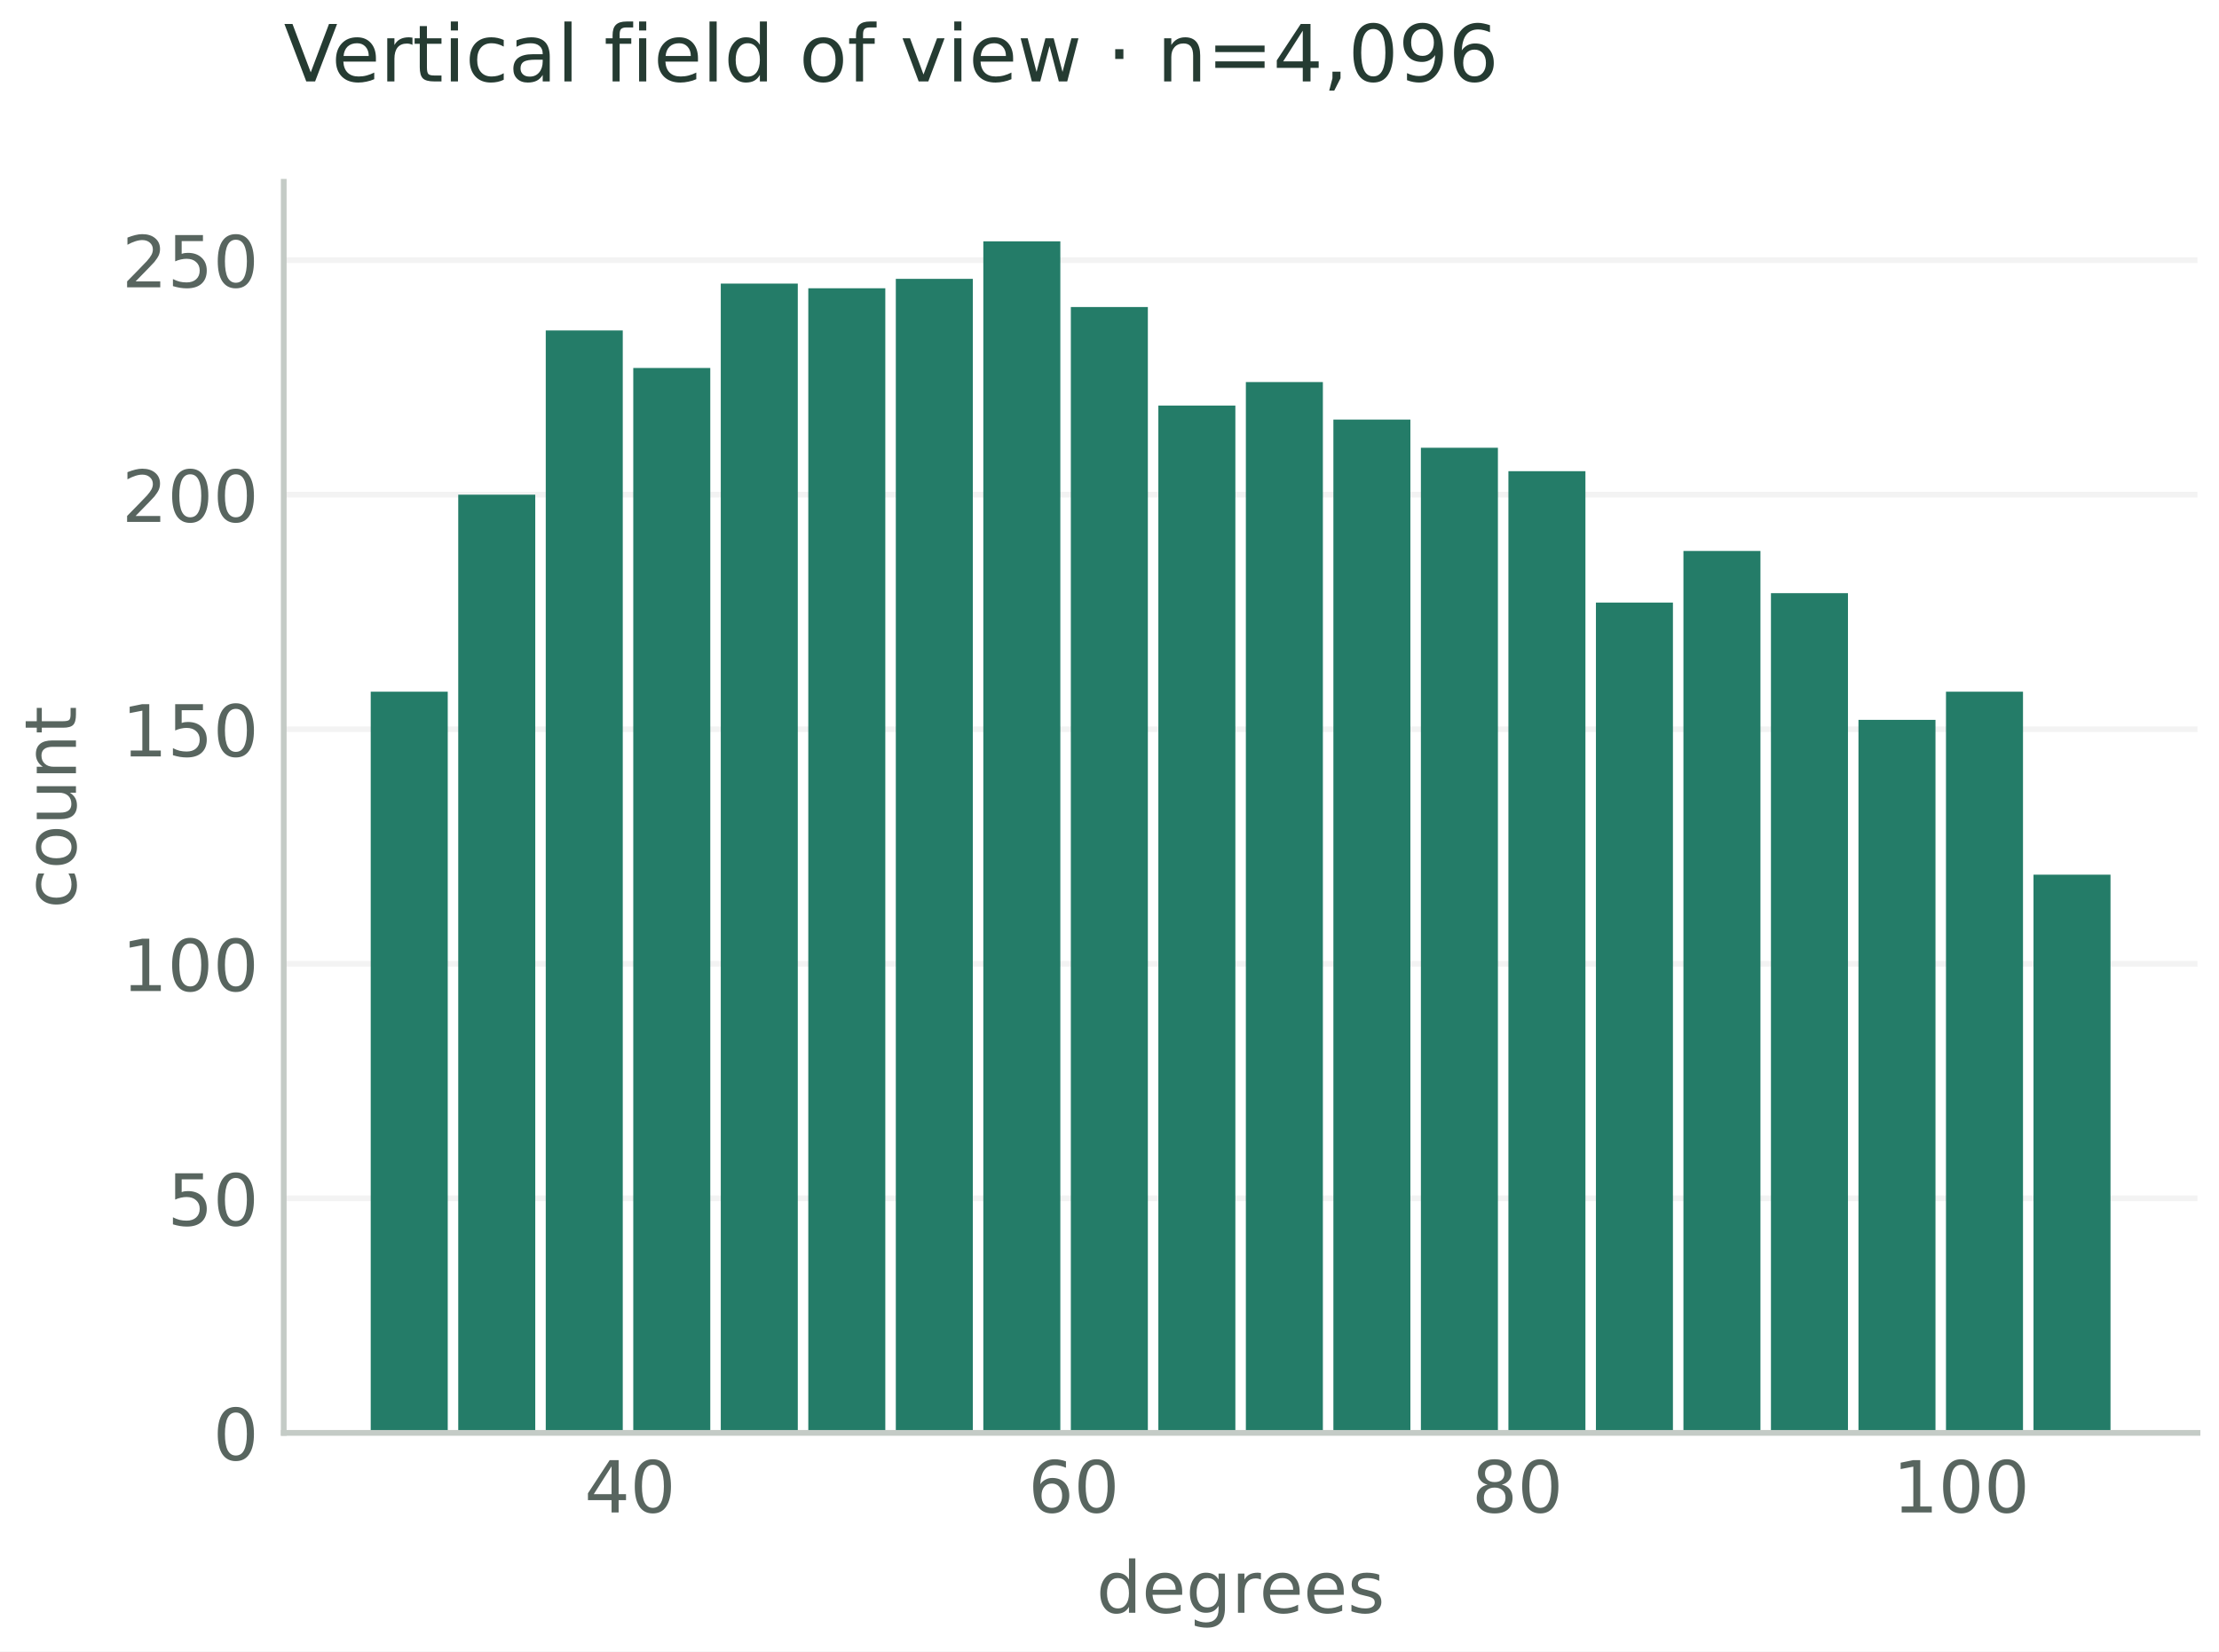
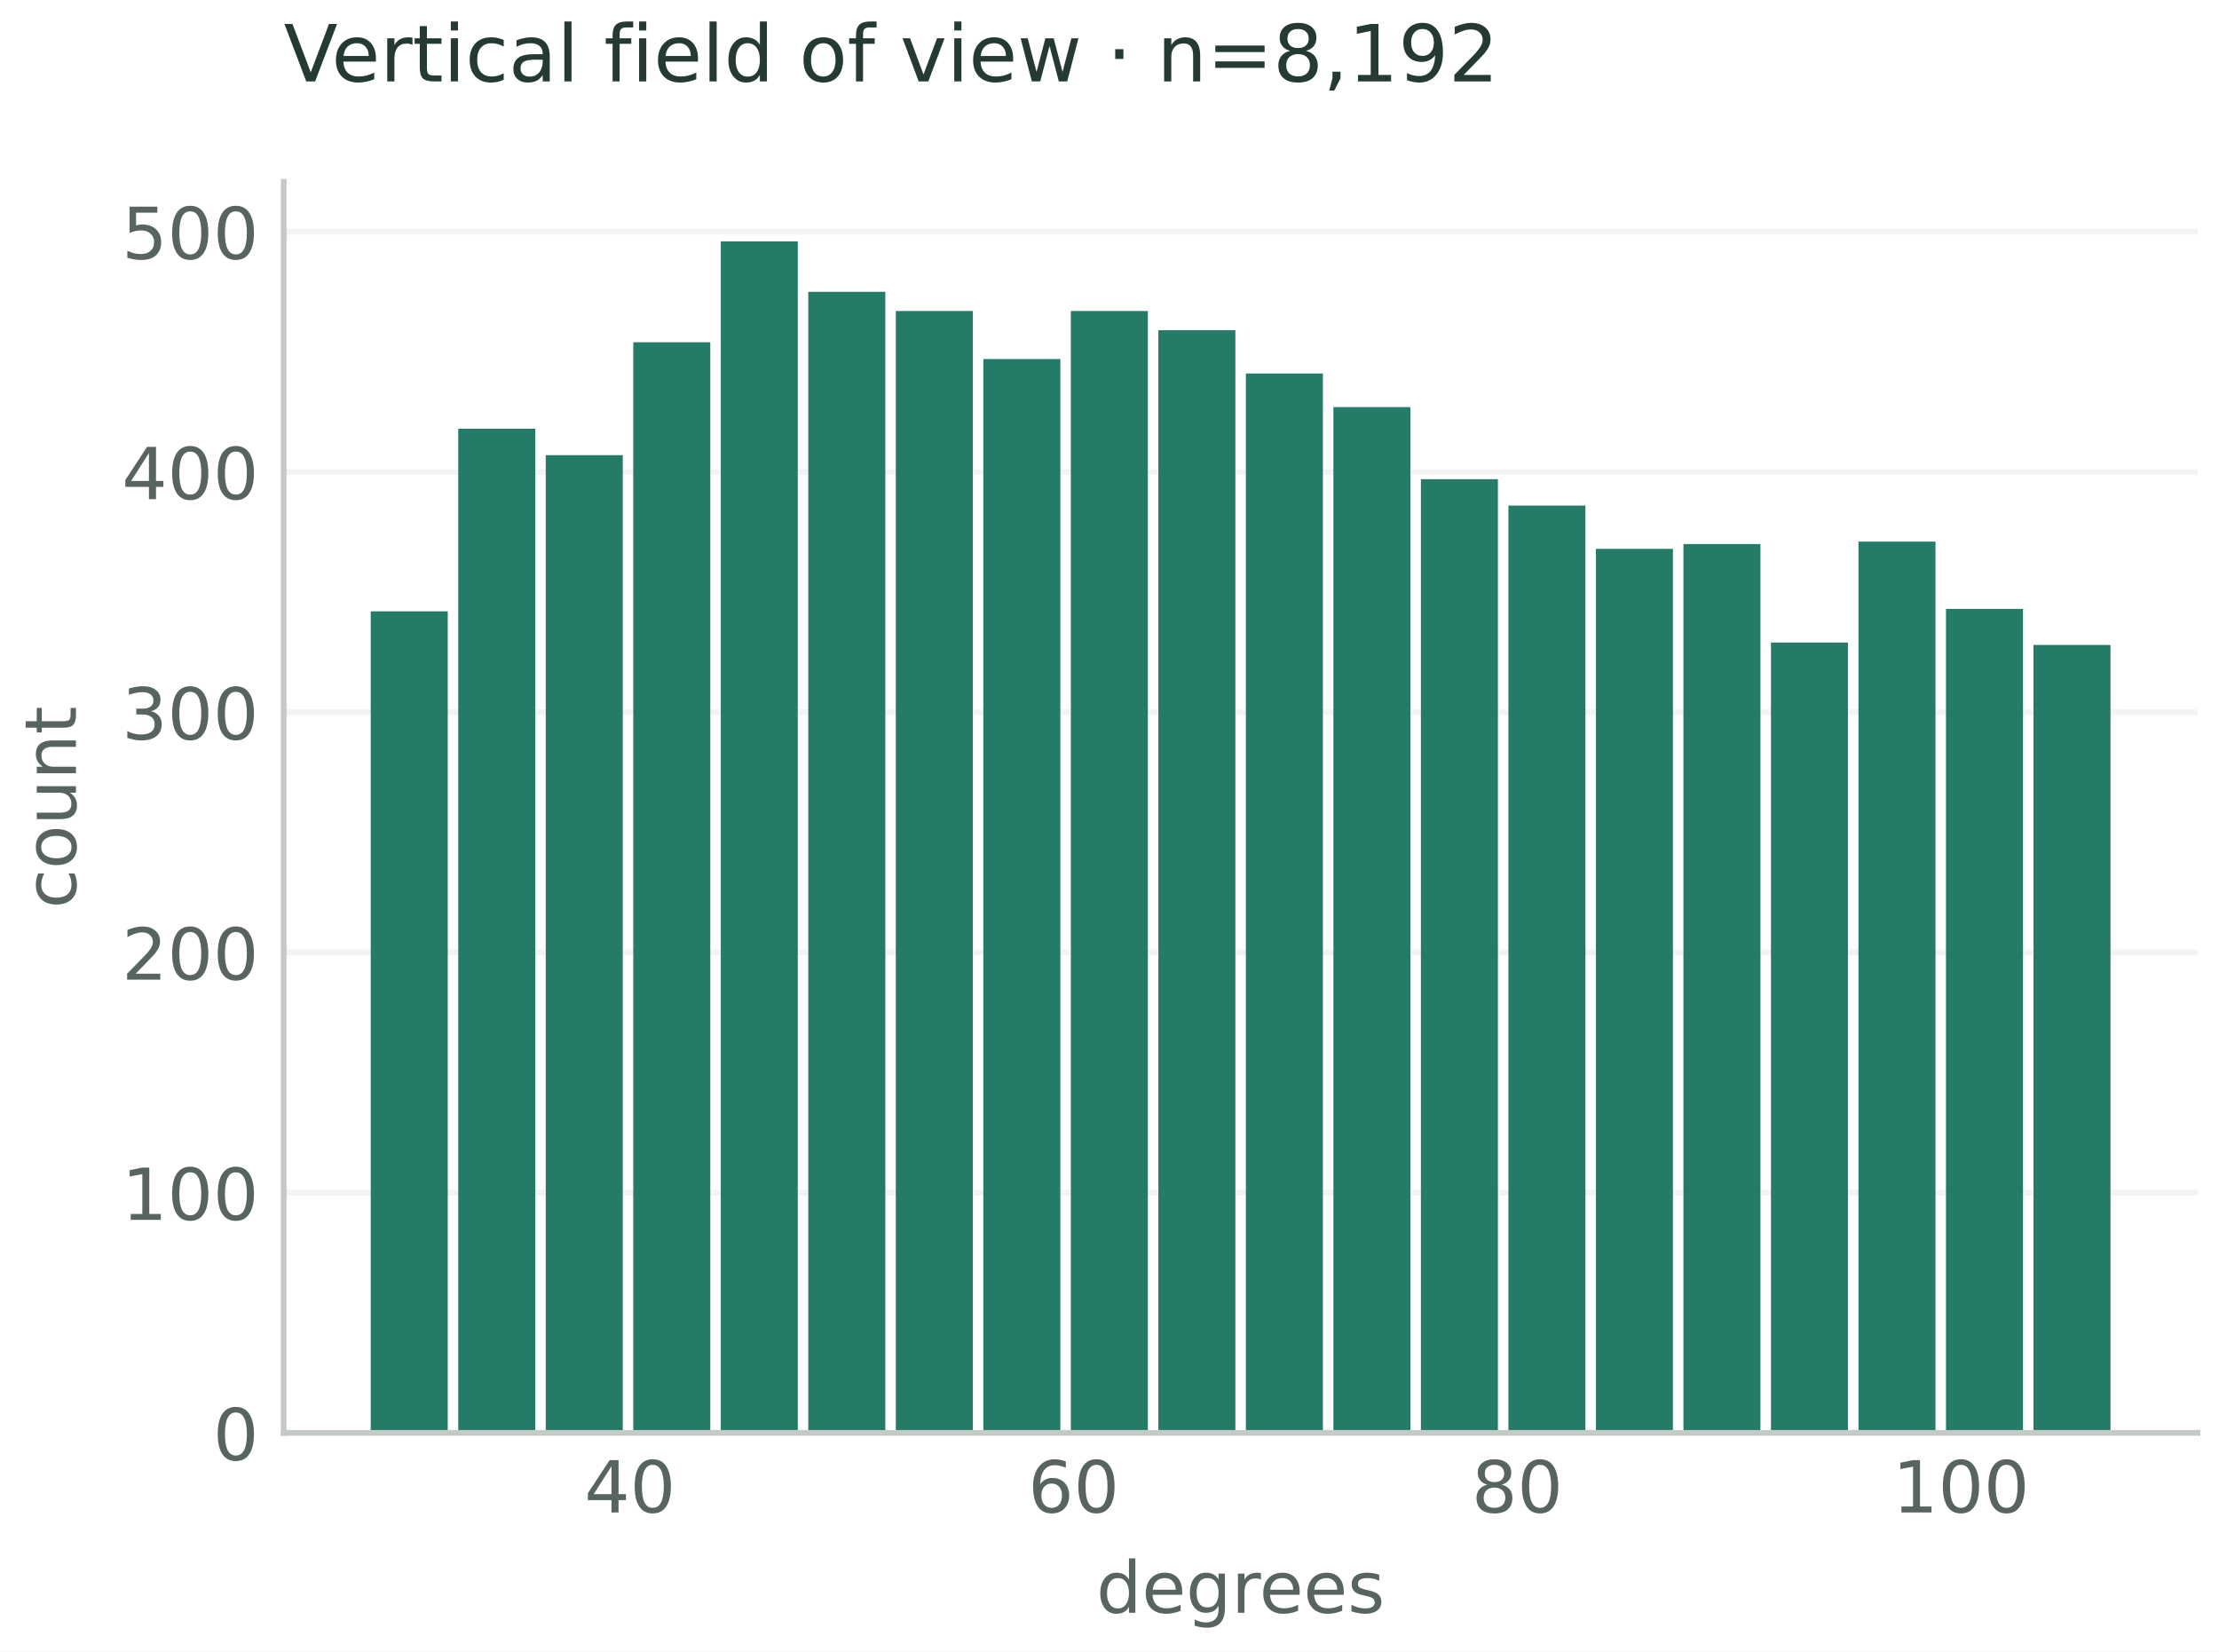
<svg xmlns="http://www.w3.org/2000/svg" width="309.6pt" height="230.4pt" viewBox="0 0 309.6 230.4" version="1.1">
  <defs>
    <style type="text/css">*{stroke-linejoin: round; stroke-linecap: butt}</style>
  </defs>
  <g id="figure_1">
    <g id="patch_1">
      <path d="M 0 230.4 L 309.6 230.4 L 309.6 0 L 0 0 z " style="fill: #ffffff" />
    </g>
    <g id="axes_1">
      <g id="patch_2">
        <path d="M 39.588 199.899 L 306.6 199.899 L 306.6 25.359 L 39.588 25.359 z " style="fill: #ffffff" />
      </g>
      <g id="matplotlib.axis_1">
        <g id="xtick_1">
          <g id="line2d_1" />
          <g id="text_1">
-             <text style="font-size: 10px; font-family: 'DejaVu Sans'; text-anchor: middle; fill: #58655f" x="87.91" y="210.997" transform="rotate(-0 87.90963 210.9966)">40</text>
+             <text style="font-size: 10px; font-family: 'DejaVu Sans'; text-anchor: middle; fill: #58655f" x="87.897" y="210.997" transform="rotate(-0 87.89723 210.9966)">40</text>
          </g>
        </g>
        <g id="xtick_2">
          <g id="line2d_2" />
          <g id="text_2">
-             <text style="font-size: 10px; font-family: 'DejaVu Sans'; text-anchor: middle; fill: #58655f" x="149.818" y="210.997" transform="rotate(-0 149.8182 210.9966)">60</text>
+             <text style="font-size: 10px; font-family: 'DejaVu Sans'; text-anchor: middle; fill: #58655f" x="149.798" y="210.997" transform="rotate(-0 149.798 210.9966)">60</text>
          </g>
        </g>
        <g id="xtick_3">
          <g id="line2d_3" />
          <g id="text_3">
-             <text style="font-size: 10px; font-family: 'DejaVu Sans'; text-anchor: middle; fill: #58655f" x="211.727" y="210.997" transform="rotate(-0 211.7269 210.9966)">80</text>
+             <text style="font-size: 10px; font-family: 'DejaVu Sans'; text-anchor: middle; fill: #58655f" x="211.699" y="210.997" transform="rotate(-0 211.6988 210.9966)">80</text>
          </g>
        </g>
        <g id="xtick_4">
          <g id="line2d_4" />
          <g id="text_4">
-             <text style="font-size: 10px; font-family: 'DejaVu Sans'; text-anchor: middle; fill: #58655f" x="273.635" y="210.997" transform="rotate(-0 273.6355 210.9966)">100</text>
+             <text style="font-size: 10px; font-family: 'DejaVu Sans'; text-anchor: middle; fill: #58655f" x="273.6" y="210.997" transform="rotate(-0 273.5996 210.9966)">100</text>
          </g>
        </g>
        <g id="text_5">
          <text style="font-size: 10px; font-family: 'DejaVu Sans'; text-anchor: middle; fill: #58655f" x="173.094" y="224.997" transform="rotate(-0 173.0938 224.9974)">degrees</text>
        </g>
      </g>
      <g id="matplotlib.axis_2">
        <g id="ytick_1">
          <g id="line2d_5">
-             <path d="M 39.588 199.899 L 306.6 199.899 " clip-path="url(#p5e9134e091)" style="fill: none; stroke: #b0b0b0; stroke-opacity: 0.16; stroke-width: 0.8; stroke-linecap: square" />
+             <path d="M 39.588 199.899 L 306.6 199.899 " clip-path="url(#pdceebe6821)" style="fill: none; stroke: #b0b0b0; stroke-opacity: 0.16; stroke-width: 0.8; stroke-linecap: square" />
          </g>
          <g id="line2d_6" />
          <g id="text_6">
            <text style="font-size: 10px; font-family: 'DejaVu Sans'; text-anchor: end; fill: #58655f" x="36.088" y="203.698" transform="rotate(-0 36.08774 203.6978)">0</text>
          </g>
        </g>
        <g id="ytick_2">
          <g id="line2d_7">
-             <path d="M 39.588 167.177 L 306.6 167.177 " clip-path="url(#p5e9134e091)" style="fill: none; stroke: #b0b0b0; stroke-opacity: 0.16; stroke-width: 0.8; stroke-linecap: square" />
+             <path d="M 39.588 166.385 L 306.6 166.385 " clip-path="url(#pdceebe6821)" style="fill: none; stroke: #b0b0b0; stroke-opacity: 0.16; stroke-width: 0.8; stroke-linecap: square" />
          </g>
          <g id="line2d_8" />
          <g id="text_7">
-             <text style="font-size: 10px; font-family: 'DejaVu Sans'; text-anchor: end; fill: #58655f" x="36.088" y="170.976" transform="rotate(-0 36.08774 170.9756)">50</text>
+             <text style="font-size: 10px; font-family: 'DejaVu Sans'; text-anchor: end; fill: #58655f" x="36.088" y="170.184" transform="rotate(-0 36.08774 170.1839)">100</text>
          </g>
        </g>
        <g id="ytick_3">
          <g id="line2d_9">
-             <path d="M 39.588 134.454 L 306.6 134.454 " clip-path="url(#p5e9134e091)" style="fill: none; stroke: #b0b0b0; stroke-opacity: 0.16; stroke-width: 0.8; stroke-linecap: square" />
+             <path d="M 39.588 132.871 L 306.6 132.871 " clip-path="url(#pdceebe6821)" style="fill: none; stroke: #b0b0b0; stroke-opacity: 0.16; stroke-width: 0.8; stroke-linecap: square" />
          </g>
          <g id="line2d_10" />
          <g id="text_8">
-             <text style="font-size: 10px; font-family: 'DejaVu Sans'; text-anchor: end; fill: #58655f" x="36.088" y="138.253" transform="rotate(-0 36.08774 138.2533)">100</text>
+             <text style="font-size: 10px; font-family: 'DejaVu Sans'; text-anchor: end; fill: #58655f" x="36.088" y="136.67" transform="rotate(-0 36.08774 136.67)">200</text>
          </g>
        </g>
        <g id="ytick_4">
          <g id="line2d_11">
-             <path d="M 39.588 101.732 L 306.6 101.732 " clip-path="url(#p5e9134e091)" style="fill: none; stroke: #b0b0b0; stroke-opacity: 0.16; stroke-width: 0.8; stroke-linecap: square" />
+             <path d="M 39.588 99.357 L 306.6 99.357 " clip-path="url(#pdceebe6821)" style="fill: none; stroke: #b0b0b0; stroke-opacity: 0.16; stroke-width: 0.8; stroke-linecap: square" />
          </g>
          <g id="line2d_12" />
          <g id="text_9">
-             <text style="font-size: 10px; font-family: 'DejaVu Sans'; text-anchor: end; fill: #58655f" x="36.088" y="105.531" transform="rotate(-0 36.08774 105.5311)">150</text>
+             <text style="font-size: 10px; font-family: 'DejaVu Sans'; text-anchor: end; fill: #58655f" x="36.088" y="103.156" transform="rotate(-0 36.08774 103.1561)">300</text>
          </g>
        </g>
        <g id="ytick_5">
          <g id="line2d_13">
-             <path d="M 39.588 69.01 L 306.6 69.01 " clip-path="url(#p5e9134e091)" style="fill: none; stroke: #b0b0b0; stroke-opacity: 0.16; stroke-width: 0.8; stroke-linecap: square" />
+             <path d="M 39.588 65.843 L 306.6 65.843 " clip-path="url(#pdceebe6821)" style="fill: none; stroke: #b0b0b0; stroke-opacity: 0.16; stroke-width: 0.8; stroke-linecap: square" />
          </g>
          <g id="line2d_14" />
          <g id="text_10">
-             <text style="font-size: 10px; font-family: 'DejaVu Sans'; text-anchor: end; fill: #58655f" x="36.088" y="72.809" transform="rotate(-0 36.08774 72.80882)">200</text>
+             <text style="font-size: 10px; font-family: 'DejaVu Sans'; text-anchor: end; fill: #58655f" x="36.088" y="69.642" transform="rotate(-0 36.08774 69.64216)">400</text>
          </g>
        </g>
        <g id="ytick_6">
          <g id="line2d_15">
-             <path d="M 39.588 36.288 L 306.6 36.288 " clip-path="url(#p5e9134e091)" style="fill: none; stroke: #b0b0b0; stroke-opacity: 0.16; stroke-width: 0.8; stroke-linecap: square" />
+             <path d="M 39.588 32.329 L 306.6 32.329 " clip-path="url(#pdceebe6821)" style="fill: none; stroke: #b0b0b0; stroke-opacity: 0.16; stroke-width: 0.8; stroke-linecap: square" />
          </g>
          <g id="line2d_16" />
          <g id="text_11">
-             <text style="font-size: 10px; font-family: 'DejaVu Sans'; text-anchor: end; fill: #58655f" x="36.088" y="40.087" transform="rotate(-0 36.08774 40.08658)">250</text>
+             <text style="font-size: 10px; font-family: 'DejaVu Sans'; text-anchor: end; fill: #58655f" x="36.088" y="36.128" transform="rotate(-0 36.08774 36.12824)">500</text>
          </g>
        </g>
        <g id="text_12">
          <text style="font-size: 10px; font-family: 'DejaVu Sans'; text-anchor: middle; fill: #58655f" x="10.598" y="112.629" transform="rotate(-90 10.5979 112.6287)">count</text>
        </g>
      </g>
      <g id="patch_3">
-         <path d="M 51.725 199.899 L 62.47 199.899 L 62.47 96.497 L 51.725 96.497 z " clip-path="url(#p5e9134e091)" style="fill: #247c68" />
+         <path d="M 51.725 199.899 L 62.47 199.899 L 62.47 85.281 L 51.725 85.281 z " clip-path="url(#pdceebe6821)" style="fill: #247c68" />
      </g>
      <g id="patch_4">
-         <path d="M 63.935 199.899 L 74.68 199.899 L 74.68 69.01 L 63.935 69.01 z " clip-path="url(#p5e9134e091)" style="fill: #247c68" />
+         <path d="M 63.935 199.899 L 74.68 199.899 L 74.68 59.811 L 63.935 59.811 z " clip-path="url(#pdceebe6821)" style="fill: #247c68" />
      </g>
      <g id="patch_5">
-         <path d="M 76.145 199.899 L 86.89 199.899 L 86.89 46.104 L 76.145 46.104 z " clip-path="url(#p5e9134e091)" style="fill: #247c68" />
+         <path d="M 76.145 199.899 L 86.89 199.899 L 86.89 63.497 L 76.145 63.497 z " clip-path="url(#pdceebe6821)" style="fill: #247c68" />
      </g>
      <g id="patch_6">
-         <path d="M 88.355 199.899 L 99.1 199.899 L 99.1 51.34 L 88.355 51.34 z " clip-path="url(#p5e9134e091)" style="fill: #247c68" />
+         <path d="M 88.355 199.899 L 99.1 199.899 L 99.1 47.746 L 88.355 47.746 z " clip-path="url(#pdceebe6821)" style="fill: #247c68" />
      </g>
      <g id="patch_7">
-         <path d="M 100.565 199.899 L 111.31 199.899 L 111.31 39.56 L 100.565 39.56 z " clip-path="url(#p5e9134e091)" style="fill: #247c68" />
+         <path d="M 100.565 199.899 L 111.31 199.899 L 111.31 33.67 L 100.565 33.67 z " clip-path="url(#pdceebe6821)" style="fill: #247c68" />
      </g>
      <g id="patch_8">
-         <path d="M 112.776 199.899 L 123.52 199.899 L 123.52 40.214 L 112.776 40.214 z " clip-path="url(#p5e9134e091)" style="fill: #247c68" />
+         <path d="M 112.776 199.899 L 123.52 199.899 L 123.52 40.708 L 112.776 40.708 z " clip-path="url(#pdceebe6821)" style="fill: #247c68" />
      </g>
      <g id="patch_9">
-         <path d="M 124.986 199.899 L 135.731 199.899 L 135.731 38.906 L 124.986 38.906 z " clip-path="url(#p5e9134e091)" style="fill: #247c68" />
+         <path d="M 124.986 199.899 L 135.731 199.899 L 135.731 43.389 L 124.986 43.389 z " clip-path="url(#pdceebe6821)" style="fill: #247c68" />
      </g>
      <g id="patch_10">
-         <path d="M 137.196 199.899 L 147.941 199.899 L 147.941 33.67 L 137.196 33.67 z " clip-path="url(#p5e9134e091)" style="fill: #247c68" />
+         <path d="M 137.196 199.899 L 147.941 199.899 L 147.941 50.092 L 137.196 50.092 z " clip-path="url(#pdceebe6821)" style="fill: #247c68" />
      </g>
      <g id="patch_11">
-         <path d="M 149.406 199.899 L 160.151 199.899 L 160.151 42.832 L 149.406 42.832 z " clip-path="url(#p5e9134e091)" style="fill: #247c68" />
+         <path d="M 149.406 199.899 L 160.151 199.899 L 160.151 43.389 L 149.406 43.389 z " clip-path="url(#pdceebe6821)" style="fill: #247c68" />
      </g>
      <g id="patch_12">
-         <path d="M 161.616 199.899 L 172.361 199.899 L 172.361 56.576 L 161.616 56.576 z " clip-path="url(#p5e9134e091)" style="fill: #247c68" />
+         <path d="M 161.616 199.899 L 172.361 199.899 L 172.361 46.07 L 161.616 46.07 z " clip-path="url(#pdceebe6821)" style="fill: #247c68" />
      </g>
      <g id="patch_13">
-         <path d="M 173.826 199.899 L 184.571 199.899 L 184.571 53.303 L 173.826 53.303 z " clip-path="url(#p5e9134e091)" style="fill: #247c68" />
+         <path d="M 173.826 199.899 L 184.571 199.899 L 184.571 52.103 L 173.826 52.103 z " clip-path="url(#pdceebe6821)" style="fill: #247c68" />
      </g>
      <g id="patch_14">
-         <path d="M 186.037 199.899 L 196.781 199.899 L 196.781 58.539 L 186.037 58.539 z " clip-path="url(#p5e9134e091)" style="fill: #247c68" />
+         <path d="M 186.037 199.899 L 196.781 199.899 L 196.781 56.795 L 186.037 56.795 z " clip-path="url(#pdceebe6821)" style="fill: #247c68" />
      </g>
      <g id="patch_15">
-         <path d="M 198.247 199.899 L 208.992 199.899 L 208.992 62.466 L 198.247 62.466 z " clip-path="url(#p5e9134e091)" style="fill: #247c68" />
+         <path d="M 198.247 199.899 L 208.992 199.899 L 208.992 66.849 L 198.247 66.849 z " clip-path="url(#pdceebe6821)" style="fill: #247c68" />
      </g>
      <g id="patch_16">
-         <path d="M 210.457 199.899 L 221.202 199.899 L 221.202 65.738 L 210.457 65.738 z " clip-path="url(#p5e9134e091)" style="fill: #247c68" />
+         <path d="M 210.457 199.899 L 221.202 199.899 L 221.202 70.535 L 210.457 70.535 z " clip-path="url(#pdceebe6821)" style="fill: #247c68" />
      </g>
      <g id="patch_17">
-         <path d="M 222.667 199.899 L 233.412 199.899 L 233.412 84.062 L 222.667 84.062 z " clip-path="url(#p5e9134e091)" style="fill: #247c68" />
+         <path d="M 222.667 199.899 L 233.412 199.899 L 233.412 76.568 L 222.667 76.568 z " clip-path="url(#pdceebe6821)" style="fill: #247c68" />
      </g>
      <g id="patch_18">
-         <path d="M 234.877 199.899 L 245.622 199.899 L 245.622 76.863 L 234.877 76.863 z " clip-path="url(#p5e9134e091)" style="fill: #247c68" />
+         <path d="M 234.877 199.899 L 245.622 199.899 L 245.622 75.898 L 234.877 75.898 z " clip-path="url(#pdceebe6821)" style="fill: #247c68" />
      </g>
      <g id="patch_19">
-         <path d="M 247.087 199.899 L 257.832 199.899 L 257.832 82.753 L 247.087 82.753 z " clip-path="url(#p5e9134e091)" style="fill: #247c68" />
+         <path d="M 247.087 199.899 L 257.832 199.899 L 257.832 89.638 L 247.087 89.638 z " clip-path="url(#pdceebe6821)" style="fill: #247c68" />
      </g>
      <g id="patch_20">
-         <path d="M 259.298 199.899 L 270.043 199.899 L 270.043 100.423 L 259.298 100.423 z " clip-path="url(#p5e9134e091)" style="fill: #247c68" />
+         <path d="M 259.298 199.899 L 270.043 199.899 L 270.043 75.562 L 259.298 75.562 z " clip-path="url(#pdceebe6821)" style="fill: #247c68" />
      </g>
      <g id="patch_21">
-         <path d="M 271.508 199.899 L 282.253 199.899 L 282.253 96.497 L 271.508 96.497 z " clip-path="url(#p5e9134e091)" style="fill: #247c68" />
+         <path d="M 271.508 199.899 L 282.253 199.899 L 282.253 84.946 L 271.508 84.946 z " clip-path="url(#pdceebe6821)" style="fill: #247c68" />
      </g>
      <g id="patch_22">
-         <path d="M 283.718 199.899 L 294.463 199.899 L 294.463 122.02 L 283.718 122.02 z " clip-path="url(#p5e9134e091)" style="fill: #247c68" />
+         <path d="M 283.718 199.899 L 294.463 199.899 L 294.463 89.973 L 283.718 89.973 z " clip-path="url(#pdceebe6821)" style="fill: #247c68" />
      </g>
      <g id="patch_23">
        <path d="M 39.588 199.899 L 39.588 25.359 " style="fill: none; stroke: #c4cbc6; stroke-width: 0.8; stroke-linejoin: miter; stroke-linecap: square" />
      </g>
      <g id="patch_24">
        <path d="M 39.588 199.899 L 306.6 199.899 " style="fill: none; stroke: #c4cbc6; stroke-width: 0.8; stroke-linejoin: miter; stroke-linecap: square" />
      </g>
      <g id="text_13">
-         <text style="font-size: 11px; font-family: 'DejaVu Sans'; text-anchor: start; fill: #253b32" x="39.588" y="11.359" transform="rotate(-0 39.58774 11.35852)">Vertical field of view  ·  n=4,096</text>
+         <text style="font-size: 11px; font-family: 'DejaVu Sans'; text-anchor: start; fill: #253b32" x="39.588" y="11.359" transform="rotate(-0 39.58774 11.35852)">Vertical field of view  ·  n=8,192</text>
      </g>
    </g>
  </g>
  <defs>
-     <clipPath id="p5e9134e091">
+     <clipPath id="pdceebe6821">
      <rect x="39.588" y="25.359" width="267.012" height="174.54" />
    </clipPath>
  </defs>
</svg>
